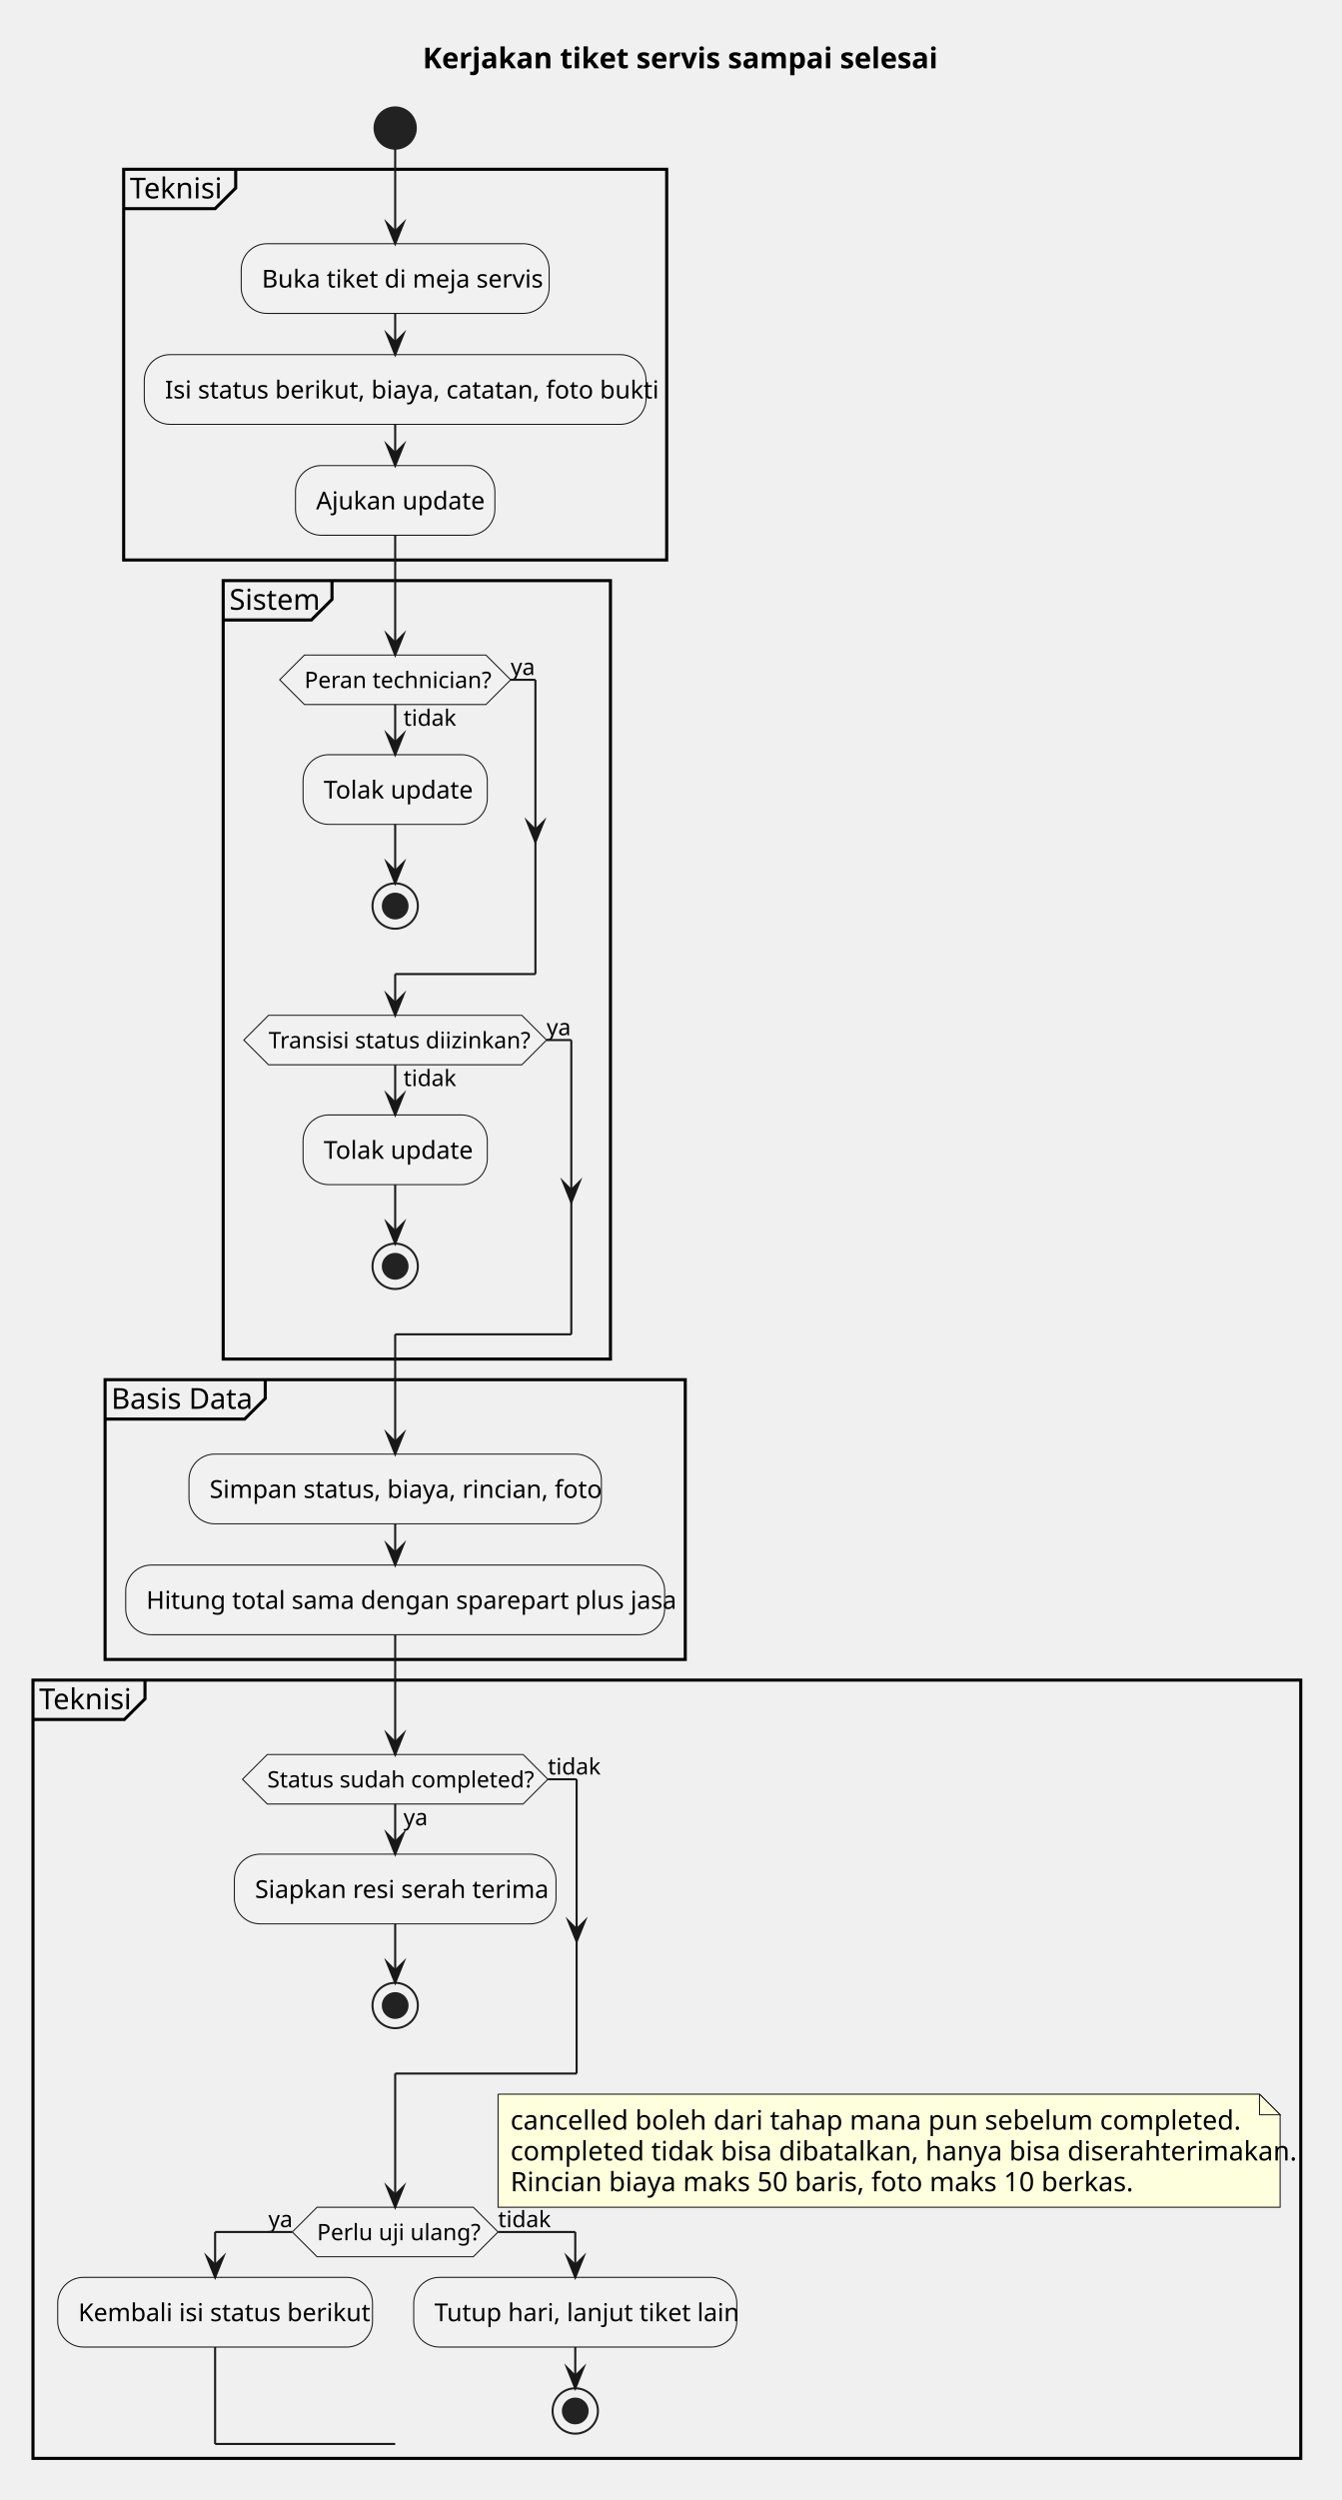
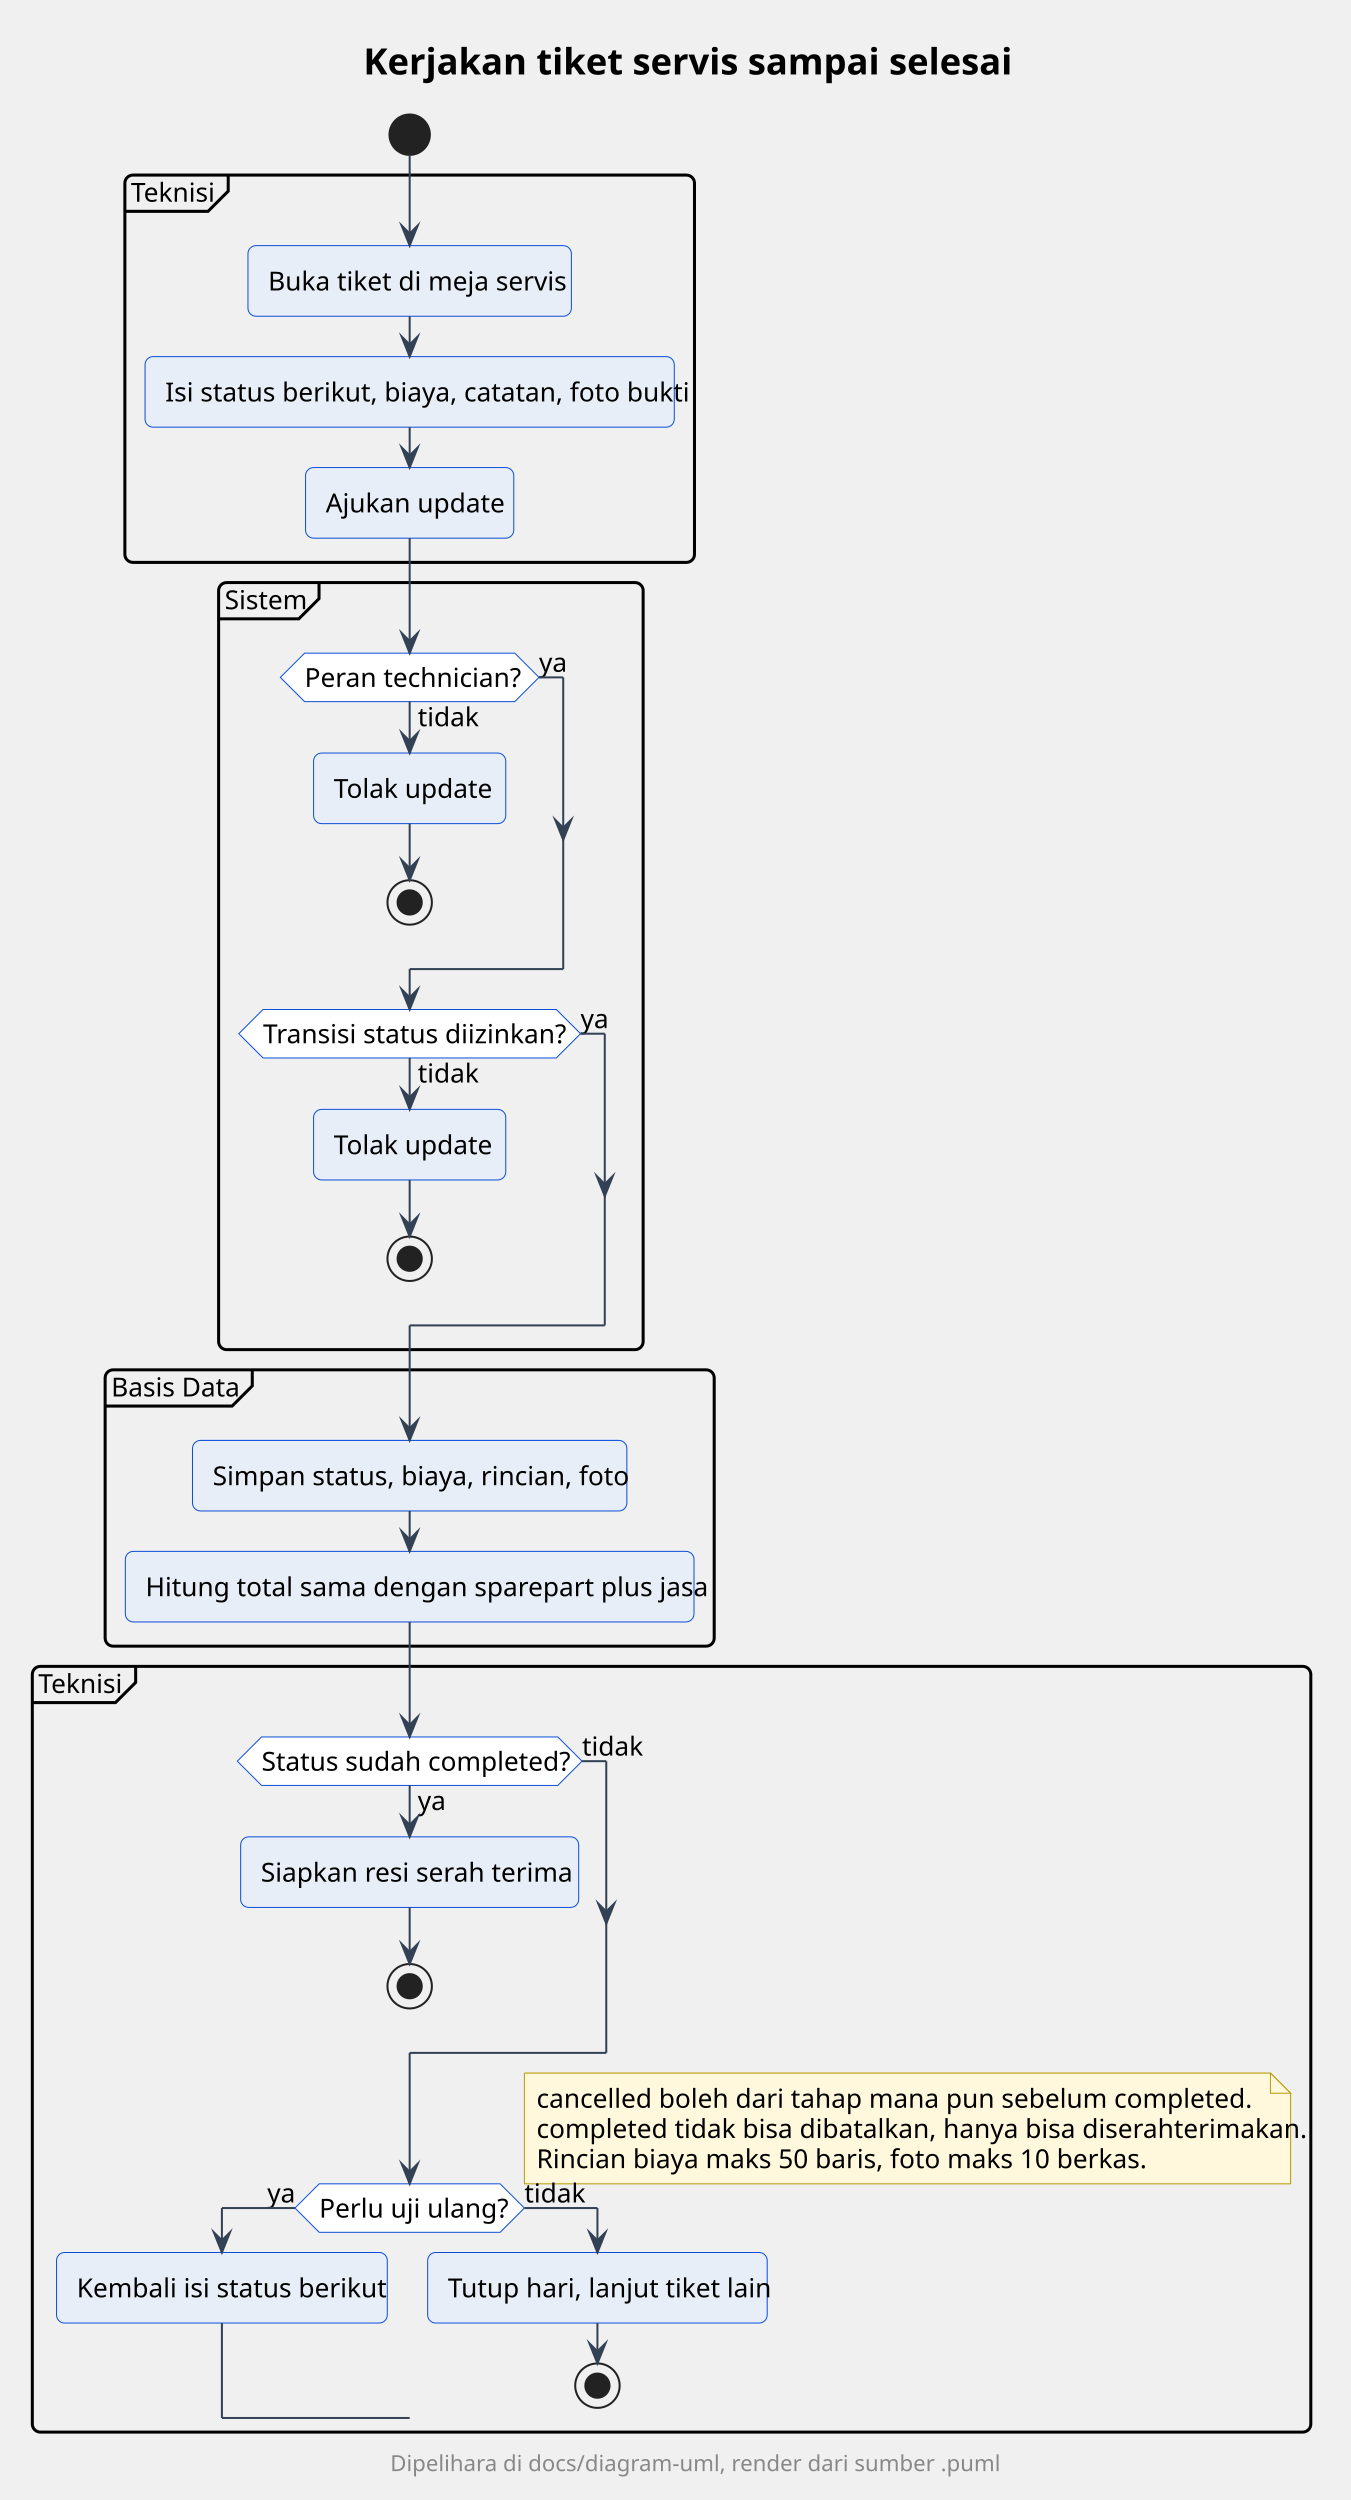
- <svg xmlns="http://www.w3.org/2000/svg" contentStyleType="text/css" data-diagram-type="ACTIVITY" height="1212px" preserveAspectRatio="none" style="width:651px;height:1212px;background:#FFFFFF;" version="1.1" viewBox="0 0 651 1212" width="651px" zoomAndPan="magnify">
+ <svg xmlns="http://www.w3.org/2000/svg" contentStyleType="text/css" data-diagram-type="ACTIVITY" height="1238px" preserveAspectRatio="none" style="width:669px;height:1238px;background:#FFFFFF;" version="1.1" viewBox="0 0 669 1238" width="669px" zoomAndPan="magnify">
  <defs />
  <g>
-     <g class="title" data-source-line="1">
-       <text fill="#000000" font-family="sans-serif" font-size="14" font-weight="700" lengthAdjust="spacing" textLength="238.93" x="205.072" y="33.132">Kerjakan tiket servis sampai selesai</text>
+     <g class="title" data-source-line="2">
+       <text fill="#000000" font-family="sans-serif" font-size="18" font-weight="700" lengthAdjust="spacing" textLength="307.195" x="179.958" y="36.884">Kerjakan tiket servis sampai selesai</text>
    </g>
-     <ellipse cx="191.726" cy="62.099" fill="#222222" rx="10" ry="10" style="stroke:#222222;stroke-width:1;" />
-     <rect fill="none" height="189.495" style="stroke:#000000;stroke-width:1.5;" width="263.453" x="59.999" y="82.099" />
-     <path d="M114.344,82.099 L114.344,91.197 L104.344,101.197 L59.999,101.197" fill="none" style="stroke:#000000;stroke-width:1.5;" />
-     <text fill="#000000" font-family="sans-serif" font-size="14" lengthAdjust="spacing" textLength="44.345" x="62.999" y="96.231">Teknisi</text>
-     <rect fill="#F1F1F1" height="33.799" rx="12.5" ry="12.5" style="stroke:#181818;stroke-width:0.5;" width="149.381" x="117.035" y="118.197" />
-     <text fill="#000000" font-family="sans-serif" font-size="12" lengthAdjust="spacing" textLength="129.381" x="127.035" y="139.453">Buka tiket di meja servis</text>
-     <rect fill="#F1F1F1" height="33.799" rx="12.5" ry="12.5" style="stroke:#181818;stroke-width:0.5;" width="243.453" x="69.999" y="171.996" />
-     <text fill="#000000" font-family="sans-serif" font-size="12" lengthAdjust="spacing" textLength="223.453" x="79.999" y="193.252">Isi status berikut, biaya, catatan, foto bukti</text>
-     <rect fill="#F1F1F1" height="33.799" rx="12.5" ry="12.5" style="stroke:#181818;stroke-width:0.5;" width="96.728" x="143.361" y="225.795" />
-     <text fill="#000000" font-family="sans-serif" font-size="12" lengthAdjust="spacing" textLength="76.728" x="153.361" y="247.051">Ajukan update</text>
-     <rect fill="none" height="377.546" style="stroke:#000000;stroke-width:1.5;" width="187.885" x="108.283" y="281.594" />
-     <path d="M161.069,281.594 L161.069,290.692 L151.069,300.692 L108.283,300.692" fill="none" style="stroke:#000000;stroke-width:1.5;" />
-     <text fill="#000000" font-family="sans-serif" font-size="14" lengthAdjust="spacing" textLength="42.786" x="111.283" y="295.726">Sistem</text>
-     <rect fill="#F1F1F1" height="33.799" rx="12.5" ry="12.5" style="stroke:#181818;stroke-width:0.5;" width="89.381" x="147.035" y="366.017" />
-     <text fill="#000000" font-family="sans-serif" font-size="12" lengthAdjust="spacing" textLength="69.381" x="157.035" y="387.273">Tolak update</text>
-     <ellipse cx="191.726" cy="439.416" fill="none" rx="11" ry="11" style="stroke:#222222;stroke-width:1;" />
-     <ellipse cx="191.726" cy="439.416" fill="#222222" rx="6" ry="6" style="stroke:#222222;stroke-width:1;" />
-     <polygon fill="#F1F1F1" points="147.696,317.692,235.755,317.692,247.755,329.692,235.755,341.692,147.696,341.692,135.696,329.692,147.696,317.692" style="stroke:#181818;stroke-width:0.5;stroke-linejoin:miter;stroke-miterlimit:10;" />
-     <text fill="#000000" font-family="sans-serif" font-size="11" lengthAdjust="spacing" textLength="23.235" x="195.726" y="352.01">tidak</text>
-     <text fill="#000000" font-family="sans-serif" font-size="11" lengthAdjust="spacing" textLength="88.059" x="147.696" y="333.686">Peran technician?</text>
-     <text fill="#000000" font-family="sans-serif" font-size="11" lengthAdjust="spacing" textLength="11.618" x="247.755" y="327.361">ya</text>
-     <rect fill="#F1F1F1" height="33.799" rx="12.5" ry="12.5" style="stroke:#181818;stroke-width:0.5;" width="89.381" x="147.035" y="540.741" />
-     <text fill="#000000" font-family="sans-serif" font-size="12" lengthAdjust="spacing" textLength="69.381" x="157.035" y="561.997">Tolak update</text>
-     <ellipse cx="191.726" cy="614.14" fill="none" rx="11" ry="11" style="stroke:#222222;stroke-width:1;" />
-     <ellipse cx="191.726" cy="614.14" fill="#222222" rx="6" ry="6" style="stroke:#222222;stroke-width:1;" />
-     <polygon fill="#F1F1F1" points="130.283,492.416,253.168,492.416,265.168,504.416,253.168,516.416,130.283,516.416,118.283,504.416,130.283,492.416" style="stroke:#181818;stroke-width:0.5;stroke-linejoin:miter;stroke-miterlimit:10;" />
-     <text fill="#000000" font-family="sans-serif" font-size="11" lengthAdjust="spacing" textLength="23.235" x="195.726" y="526.734">tidak</text>
-     <text fill="#000000" font-family="sans-serif" font-size="11" lengthAdjust="spacing" textLength="122.885" x="130.283" y="508.41">Transisi status diizinkan?</text>
-     <text fill="#000000" font-family="sans-serif" font-size="11" lengthAdjust="spacing" textLength="11.618" x="265.168" y="502.085">ya</text>
-     <rect fill="none" height="135.696" style="stroke:#000000;stroke-width:1.5;" width="281.482" x="50.984" y="669.14" />
-     <path d="M128.681,669.14 L128.681,678.239 L118.681,688.239 L50.984,688.239" fill="none" style="stroke:#000000;stroke-width:1.5;" />
-     <text fill="#000000" font-family="sans-serif" font-size="14" lengthAdjust="spacing" textLength="67.696" x="53.984" y="683.272">Basis Data</text>
-     <rect fill="#F1F1F1" height="33.799" rx="12.5" ry="12.5" style="stroke:#181818;stroke-width:0.5;" width="200.094" x="91.679" y="705.239" />
-     <text fill="#000000" font-family="sans-serif" font-size="12" lengthAdjust="spacing" textLength="180.094" x="101.679" y="726.495">Simpan status, biaya, rincian, foto</text>
-     <rect fill="#F1F1F1" height="33.799" rx="12.5" ry="12.5" style="stroke:#181818;stroke-width:0.5;" width="261.482" x="60.984" y="759.038" />
-     <text fill="#000000" font-family="sans-serif" font-size="12" lengthAdjust="spacing" textLength="241.482" x="70.984" y="780.293">Hitung total sama dengan sparepart plus jasa</text>
-     <rect fill="none" height="377.467" style="stroke:#000000;stroke-width:1.5;" width="615.073" x="16" y="814.836" />
-     <path d="M70.345,814.836 L70.345,823.935 L60.345,833.935 L16,833.935" fill="none" style="stroke:#000000;stroke-width:1.5;" />
-     <text fill="#000000" font-family="sans-serif" font-size="14" lengthAdjust="spacing" textLength="44.345" x="19" y="828.968">Teknisi</text>
-     <rect fill="#F1F1F1" height="33.799" rx="12.5" ry="12.5" style="stroke:#181818;stroke-width:0.5;" width="156.06" x="113.695" y="899.26" />
-     <text fill="#000000" font-family="sans-serif" font-size="12" lengthAdjust="spacing" textLength="136.06" x="123.695" y="920.515">Siapkan resi serah terima</text>
-     <ellipse cx="191.726" cy="972.659" fill="none" rx="11" ry="11" style="stroke:#222222;stroke-width:1;" />
-     <ellipse cx="191.726" cy="972.659" fill="#222222" rx="6" ry="6" style="stroke:#222222;stroke-width:1;" />
-     <polygon fill="#F1F1F1" points="129.657,850.935,253.794,850.935,265.794,862.935,253.794,874.935,129.657,874.935,117.657,862.935,129.657,850.935" style="stroke:#181818;stroke-width:0.5;stroke-linejoin:miter;stroke-miterlimit:10;" />
-     <text fill="#000000" font-family="sans-serif" font-size="11" lengthAdjust="spacing" textLength="11.618" x="195.726" y="885.253">ya</text>
-     <text fill="#000000" font-family="sans-serif" font-size="11" lengthAdjust="spacing" textLength="124.137" x="129.657" y="866.928">Status sudah completed?</text>
-     <text fill="#000000" font-family="sans-serif" font-size="11" lengthAdjust="spacing" textLength="23.235" x="265.794" y="860.604">tidak</text>
-     <path d="M241.64,1015.659 L241.64,1070.505 L621.073,1070.505 L621.073,1025.659 L611.073,1015.659 L241.64,1015.659" fill="#FEFFDD" style="stroke:#181818;stroke-width:0.5;" />
-     <path d="M611.073,1015.659 L611.073,1025.659 L621.073,1025.659 L611.073,1015.659" fill="#FEFFDD" style="stroke:#181818;stroke-width:0.5;" />
-     <text fill="#000000" font-family="sans-serif" font-size="13" lengthAdjust="spacing" textLength="333.163" x="247.64" y="1032.853">cancelled boleh dari tahap mana pun sebelum completed.</text>
-     <text fill="#000000" font-family="sans-serif" font-size="13" lengthAdjust="spacing" textLength="358.433" x="247.64" y="1047.802">completed tidak bisa dibatalkan, hanya bisa diserahterimakan.</text>
-     <text fill="#000000" font-family="sans-serif" font-size="13" lengthAdjust="spacing" textLength="290.469" x="247.64" y="1062.75">Rincian biaya maks 50 baris, foto maks 10 berkas.</text>
-     <polygon fill="#F1F1F1" points="153.811,1070.505,229.64,1070.505,241.64,1082.505,229.64,1094.505,153.811,1094.505,141.811,1082.505,153.811,1070.505" style="stroke:#181818;stroke-width:0.5;stroke-linejoin:miter;stroke-miterlimit:10;" />
-     <text fill="#000000" font-family="sans-serif" font-size="11" lengthAdjust="spacing" textLength="75.829" x="153.811" y="1086.498">Perlu uji ulang?</text>
-     <text fill="#000000" font-family="sans-serif" font-size="11" lengthAdjust="spacing" textLength="11.618" x="130.193" y="1080.174">ya</text>
-     <text fill="#000000" font-family="sans-serif" font-size="11" lengthAdjust="spacing" textLength="23.235" x="241.64" y="1080.174">tidak</text>
-     <rect fill="#F1F1F1" height="33.799" rx="12.5" ry="12.5" style="stroke:#181818;stroke-width:0.5;" width="152.721" x="28" y="1104.505" />
-     <text fill="#000000" font-family="sans-serif" font-size="12" lengthAdjust="spacing" textLength="132.721" x="38" y="1125.761">Kembali isi status berikut</text>
-     <rect fill="#F1F1F1" height="33.799" rx="12.5" ry="12.5" style="stroke:#181818;stroke-width:0.5;" width="156.74" x="200.721" y="1104.505" />
-     <text fill="#000000" font-family="sans-serif" font-size="12" lengthAdjust="spacing" textLength="136.74" x="210.721" y="1125.761">Tutup hari, lanjut tiket lain</text>
-     <ellipse cx="279.091" cy="1169.304" fill="none" rx="11" ry="11" style="stroke:#222222;stroke-width:1;" />
-     <ellipse cx="279.091" cy="1169.304" fill="#222222" rx="6" ry="6" style="stroke:#222222;stroke-width:1;" />
-     <line style="stroke:#181818;stroke-width:1;" x1="191.726" x2="191.726" y1="151.996" y2="171.996" />
-     <polygon fill="#181818" points="187.726,161.996,191.726,171.996,195.726,161.996,191.726,165.996" style="stroke:#181818;stroke-width:1;stroke-linejoin:miter;stroke-miterlimit:10;" />
-     <line style="stroke:#181818;stroke-width:1;" x1="191.726" x2="191.726" y1="205.795" y2="225.795" />
-     <polygon fill="#181818" points="187.726,215.795,191.726,225.795,195.726,215.795,191.726,219.795" style="stroke:#181818;stroke-width:1;stroke-linejoin:miter;stroke-miterlimit:10;" />
-     <line style="stroke:#181818;stroke-width:1;" x1="191.726" x2="191.726" y1="72.099" y2="118.197" />
-     <polygon fill="#181818" points="187.726,108.197,191.726,118.197,195.726,108.197,191.726,112.197" style="stroke:#181818;stroke-width:1;stroke-linejoin:miter;stroke-miterlimit:10;" />
-     <line style="stroke:#181818;stroke-width:1;" x1="191.726" x2="191.726" y1="399.816" y2="428.416" />
-     <polygon fill="#181818" points="187.726,418.416,191.726,428.416,195.726,418.416,191.726,422.416" style="stroke:#181818;stroke-width:1;stroke-linejoin:miter;stroke-miterlimit:10;" />
-     <line style="stroke:#181818;stroke-width:1;" x1="191.726" x2="191.726" y1="341.692" y2="366.017" />
-     <polygon fill="#181818" points="187.726,356.017,191.726,366.017,195.726,356.017,191.726,360.017" style="stroke:#181818;stroke-width:1;stroke-linejoin:miter;stroke-miterlimit:10;" />
-     <line style="stroke:#181818;stroke-width:1;" x1="247.755" x2="259.755" y1="329.692" y2="329.692" />
-     <polygon fill="#181818" points="255.755,398.416,259.755,408.416,263.755,398.416,259.755,402.416" style="stroke:#181818;stroke-width:1;stroke-linejoin:miter;stroke-miterlimit:10;" />
-     <line style="stroke:#181818;stroke-width:1;" x1="259.755" x2="259.755" y1="329.692" y2="472.416" />
-     <line style="stroke:#181818;stroke-width:1;" x1="259.755" x2="191.726" y1="472.416" y2="472.416" />
-     <line style="stroke:#181818;stroke-width:1;" x1="191.726" x2="191.726" y1="472.416" y2="492.416" />
-     <polygon fill="#181818" points="187.726,482.416,191.726,492.416,195.726,482.416,191.726,486.416" style="stroke:#181818;stroke-width:1;stroke-linejoin:miter;stroke-miterlimit:10;" />
-     <line style="stroke:#181818;stroke-width:1;" x1="191.726" x2="191.726" y1="574.54" y2="603.14" />
-     <polygon fill="#181818" points="187.726,593.14,191.726,603.14,195.726,593.14,191.726,597.14" style="stroke:#181818;stroke-width:1;stroke-linejoin:miter;stroke-miterlimit:10;" />
-     <line style="stroke:#181818;stroke-width:1;" x1="191.726" x2="191.726" y1="516.416" y2="540.741" />
-     <polygon fill="#181818" points="187.726,530.741,191.726,540.741,195.726,530.741,191.726,534.741" style="stroke:#181818;stroke-width:1;stroke-linejoin:miter;stroke-miterlimit:10;" />
-     <line style="stroke:#181818;stroke-width:1;" x1="265.168" x2="277.168" y1="504.416" y2="504.416" />
-     <polygon fill="#181818" points="273.168,573.14,277.168,583.14,281.168,573.14,277.168,577.14" style="stroke:#181818;stroke-width:1;stroke-linejoin:miter;stroke-miterlimit:10;" />
-     <line style="stroke:#181818;stroke-width:1;" x1="277.168" x2="277.168" y1="504.416" y2="647.14" />
-     <line style="stroke:#181818;stroke-width:1;" x1="277.168" x2="191.726" y1="647.14" y2="647.14" />
-     <line style="stroke:#181818;stroke-width:1;" x1="191.726" x2="191.726" y1="647.14" y2="705.239" />
-     <polygon fill="#181818" points="187.726,695.239,191.726,705.239,195.726,695.239,191.726,699.239" style="stroke:#181818;stroke-width:1;stroke-linejoin:miter;stroke-miterlimit:10;" />
-     <line style="stroke:#181818;stroke-width:1;" x1="191.726" x2="191.726" y1="259.594" y2="317.692" />
-     <polygon fill="#181818" points="187.726,307.692,191.726,317.692,195.726,307.692,191.726,311.692" style="stroke:#181818;stroke-width:1;stroke-linejoin:miter;stroke-miterlimit:10;" />
-     <line style="stroke:#181818;stroke-width:1;" x1="191.726" x2="191.726" y1="739.038" y2="759.038" />
-     <polygon fill="#181818" points="187.726,749.038,191.726,759.038,195.726,749.038,191.726,753.038" style="stroke:#181818;stroke-width:1;stroke-linejoin:miter;stroke-miterlimit:10;" />
-     <line style="stroke:#181818;stroke-width:1;" x1="191.726" x2="191.726" y1="933.058" y2="961.659" />
-     <polygon fill="#181818" points="187.726,951.659,191.726,961.659,195.726,951.659,191.726,955.659" style="stroke:#181818;stroke-width:1;stroke-linejoin:miter;stroke-miterlimit:10;" />
-     <line style="stroke:#181818;stroke-width:1;" x1="191.726" x2="191.726" y1="874.935" y2="899.26" />
-     <polygon fill="#181818" points="187.726,889.26,191.726,899.26,195.726,889.26,191.726,893.26" style="stroke:#181818;stroke-width:1;stroke-linejoin:miter;stroke-miterlimit:10;" />
-     <line style="stroke:#181818;stroke-width:1;" x1="265.794" x2="279.756" y1="862.935" y2="862.935" />
-     <polygon fill="#181818" points="275.756,931.659,279.756,941.659,283.756,931.659,279.756,935.659" style="stroke:#181818;stroke-width:1;stroke-linejoin:miter;stroke-miterlimit:10;" />
-     <line style="stroke:#181818;stroke-width:1;" x1="279.756" x2="279.756" y1="862.935" y2="1005.659" />
-     <line style="stroke:#181818;stroke-width:1;" x1="279.756" x2="191.726" y1="1005.659" y2="1005.659" />
-     <line style="stroke:#181818;stroke-width:1;" x1="191.726" x2="191.726" y1="1005.659" y2="1070.505" />
-     <polygon fill="#181818" points="187.726,1060.505,191.726,1070.505,195.726,1060.505,191.726,1064.505" style="stroke:#181818;stroke-width:1;stroke-linejoin:miter;stroke-miterlimit:10;" />
-     <line style="stroke:#181818;stroke-width:1;" x1="279.091" x2="279.091" y1="1138.304" y2="1158.304" />
-     <polygon fill="#181818" points="275.091,1148.304,279.091,1158.304,283.091,1148.304,279.091,1152.304" style="stroke:#181818;stroke-width:1;stroke-linejoin:miter;stroke-miterlimit:10;" />
-     <line style="stroke:#181818;stroke-width:1;" x1="141.811" x2="104.36" y1="1082.505" y2="1082.505" />
-     <line style="stroke:#181818;stroke-width:1;" x1="104.36" x2="104.36" y1="1082.505" y2="1104.505" />
-     <polygon fill="#181818" points="100.36,1094.505,104.36,1104.505,108.36,1094.505,104.36,1098.505" style="stroke:#181818;stroke-width:1;stroke-linejoin:miter;stroke-miterlimit:10;" />
-     <line style="stroke:#181818;stroke-width:1;" x1="241.64" x2="279.091" y1="1082.505" y2="1082.505" />
-     <line style="stroke:#181818;stroke-width:1;" x1="279.091" x2="279.091" y1="1082.505" y2="1104.505" />
-     <polygon fill="#181818" points="275.091,1094.505,279.091,1104.505,283.091,1094.505,279.091,1098.505" style="stroke:#181818;stroke-width:1;stroke-linejoin:miter;stroke-miterlimit:10;" />
-     <line style="stroke:#181818;stroke-width:1;" x1="104.36" x2="104.36" y1="1138.304" y2="1185.304" />
-     <line style="stroke:#181818;stroke-width:1;" x1="104.36" x2="191.726" y1="1185.304" y2="1185.304" />
-     <line style="stroke:#181818;stroke-width:1;" x1="191.726" x2="191.726" y1="792.836" y2="850.935" />
-     <polygon fill="#181818" points="187.726,840.935,191.726,850.935,195.726,840.935,191.726,844.935" style="stroke:#181818;stroke-width:1;stroke-linejoin:miter;stroke-miterlimit:10;" />
+     <ellipse cx="202.869" cy="66.698" fill="#222222" rx="10" ry="10" style="stroke:#222222;stroke-width:1;" />
+     <rect fill="none" height="191.795" rx="4" ry="4" style="stroke:#000000;stroke-width:1.5;" width="282.074" x="61.832" y="86.698" />
+     <path d="M113.01,86.698 L113.01,94.647 L103.01,104.647 L61.832,104.647" fill="none" style="stroke:#000000;stroke-width:1.5;" />
+     <text fill="#000000" font-family="sans-serif" font-size="13" lengthAdjust="spacing" textLength="41.177" x="64.832" y="99.892">Teknisi</text>
+     <rect fill="#E8EEF7" height="34.949" rx="4" ry="4" style="stroke:#0B4ED8;stroke-width:0.5;" width="160.163" x="122.788" y="121.647" />
+     <text fill="#000000" font-family="sans-serif" font-size="13" lengthAdjust="spacing" textLength="140.163" x="132.788" y="143.841">Buka tiket di meja servis</text>
+     <rect fill="#E8EEF7" height="34.949" rx="4" ry="4" style="stroke:#0B4ED8;stroke-width:0.5;" width="262.074" x="71.832" y="176.596" />
+     <text fill="#000000" font-family="sans-serif" font-size="13" lengthAdjust="spacing" textLength="242.074" x="81.832" y="198.79">Isi status berikut, biaya, catatan, foto bukti</text>
+     <rect fill="#E8EEF7" height="34.949" rx="4" ry="4" style="stroke:#0B4ED8;stroke-width:0.5;" width="103.123" x="151.308" y="231.544" />
+     <text fill="#000000" font-family="sans-serif" font-size="13" lengthAdjust="spacing" textLength="83.123" x="161.308" y="253.738">Ajukan update</text>
+     <rect fill="none" height="379.846" rx="4" ry="4" style="stroke:#000000;stroke-width:1.5;" width="210.228" x="108.255" y="288.493" />
+     <path d="M157.985,288.493 L157.985,296.442 L147.985,306.442 L108.255,306.442" fill="none" style="stroke:#000000;stroke-width:1.5;" />
+     <text fill="#000000" font-family="sans-serif" font-size="13" lengthAdjust="spacing" textLength="39.73" x="111.255" y="301.687">Sistem</text>
+     <rect fill="#E8EEF7" height="34.949" rx="4" ry="4" style="stroke:#0B4ED8;stroke-width:0.5;" width="95.163" x="155.288" y="372.916" />
+     <text fill="#000000" font-family="sans-serif" font-size="13" lengthAdjust="spacing" textLength="75.163" x="165.288" y="395.11">Tolak update</text>
+     <ellipse cx="202.869" cy="446.891" fill="none" rx="11" ry="11" style="stroke:#222222;stroke-width:1;" />
+     <ellipse cx="202.869" cy="446.891" fill="#222222" rx="6" ry="6" style="stroke:#222222;stroke-width:1;" />
+     <polygon fill="#FFFFFF" points="150.834,323.442,254.904,323.442,266.904,335.442,254.904,347.442,150.834,347.442,138.834,335.442,150.834,323.442" style="stroke:#0B4ED8;stroke-width:0.5;stroke-linejoin:miter;stroke-miterlimit:10;" />
+     <text fill="#000000" font-family="sans-serif" font-size="13" lengthAdjust="spacing" textLength="27.46" x="206.869" y="359.636">tidak</text>
+     <text fill="#000000" font-family="sans-serif" font-size="13" lengthAdjust="spacing" textLength="104.07" x="150.834" y="340.161">Peran technician?</text>
+     <text fill="#000000" font-family="sans-serif" font-size="13" lengthAdjust="spacing" textLength="13.73" x="266.904" y="332.687">ya</text>
+     <rect fill="#E8EEF7" height="34.949" rx="4" ry="4" style="stroke:#0B4ED8;stroke-width:0.5;" width="95.163" x="155.288" y="549.365" />
+     <text fill="#000000" font-family="sans-serif" font-size="13" lengthAdjust="spacing" textLength="75.163" x="165.288" y="571.559">Tolak update</text>
+     <ellipse cx="202.869" cy="623.339" fill="none" rx="11" ry="11" style="stroke:#222222;stroke-width:1;" />
+     <ellipse cx="202.869" cy="623.339" fill="#222222" rx="6" ry="6" style="stroke:#222222;stroke-width:1;" />
+     <polygon fill="#FFFFFF" points="130.255,499.891,275.483,499.891,287.483,511.891,275.483,523.891,130.255,523.891,118.255,511.891,130.255,499.891" style="stroke:#0B4ED8;stroke-width:0.5;stroke-linejoin:miter;stroke-miterlimit:10;" />
+     <text fill="#000000" font-family="sans-serif" font-size="13" lengthAdjust="spacing" textLength="27.46" x="206.869" y="536.085">tidak</text>
+     <text fill="#000000" font-family="sans-serif" font-size="13" lengthAdjust="spacing" textLength="145.228" x="130.255" y="516.61">Transisi status diizinkan?</text>
+     <text fill="#000000" font-family="sans-serif" font-size="13" lengthAdjust="spacing" textLength="13.73" x="287.483" y="509.136">ya</text>
+     <rect fill="none" height="136.846" rx="4" ry="4" style="stroke:#000000;stroke-width:1.5;" width="301.606" x="52.066" y="678.339" />
+     <path d="M124.927,678.339 L124.927,686.288 L114.927,696.288 L52.066,696.288" fill="none" style="stroke:#000000;stroke-width:1.5;" />
+     <text fill="#000000" font-family="sans-serif" font-size="13" lengthAdjust="spacing" textLength="62.861" x="55.066" y="691.533">Basis Data</text>
+     <rect fill="#E8EEF7" height="34.949" rx="4" ry="4" style="stroke:#0B4ED8;stroke-width:0.5;" width="215.102" x="95.319" y="713.288" />
+     <text fill="#000000" font-family="sans-serif" font-size="13" lengthAdjust="spacing" textLength="195.102" x="105.319" y="735.482">Simpan status, biaya, rincian, foto</text>
+     <rect fill="#E8EEF7" height="34.949" rx="4" ry="4" style="stroke:#0B4ED8;stroke-width:0.5;" width="281.606" x="62.066" y="768.237" />
+     <text fill="#000000" font-family="sans-serif" font-size="13" lengthAdjust="spacing" textLength="261.606" x="72.066" y="790.431">Hitung total sama dengan sparepart plus jasa</text>
+     <rect fill="none" height="379.192" rx="4" ry="4" style="stroke:#000000;stroke-width:1.5;" width="633.111" x="16" y="825.186" />
+     <path d="M67.177,825.186 L67.177,833.134 L57.177,843.134 L16,843.134" fill="none" style="stroke:#000000;stroke-width:1.5;" />
+     <text fill="#000000" font-family="sans-serif" font-size="13" lengthAdjust="spacing" textLength="41.177" x="19" y="838.379">Teknisi</text>
+     <rect fill="#E8EEF7" height="34.949" rx="4" ry="4" style="stroke:#0B4ED8;stroke-width:0.5;" width="167.399" x="119.17" y="909.609" />
+     <text fill="#000000" font-family="sans-serif" font-size="13" lengthAdjust="spacing" textLength="147.399" x="129.17" y="931.803">Siapkan resi serah terima</text>
+     <ellipse cx="202.869" cy="983.583" fill="none" rx="11" ry="11" style="stroke:#222222;stroke-width:1;" />
+     <ellipse cx="202.869" cy="983.583" fill="#222222" rx="6" ry="6" style="stroke:#222222;stroke-width:1;" />
+     <polygon fill="#FFFFFF" points="129.516,860.134,276.223,860.134,288.223,872.134,276.223,884.134,129.516,884.134,117.516,872.134,129.516,860.134" style="stroke:#0B4ED8;stroke-width:0.5;stroke-linejoin:miter;stroke-miterlimit:10;" />
+     <text fill="#000000" font-family="sans-serif" font-size="13" lengthAdjust="spacing" textLength="13.73" x="206.869" y="896.328">ya</text>
+     <text fill="#000000" font-family="sans-serif" font-size="13" lengthAdjust="spacing" textLength="146.707" x="129.516" y="876.854">Status sudah completed?</text>
+     <text fill="#000000" font-family="sans-serif" font-size="13" lengthAdjust="spacing" textLength="27.46" x="288.223" y="869.379">tidak</text>
+     <path d="M259.678,1026.583 L259.678,1081.429 L639.111,1081.429 L639.111,1036.583 L629.111,1026.583 L259.678,1026.583" fill="#FFF8DC" style="stroke:#B89B00;stroke-width:0.5;" />
+     <path d="M629.111,1026.583 L629.111,1036.583 L639.111,1036.583 L629.111,1026.583" fill="#FFF8DC" style="stroke:#B89B00;stroke-width:0.5;" />
+     <text fill="#000000" font-family="sans-serif" font-size="13" lengthAdjust="spacing" textLength="333.163" x="265.678" y="1043.777">cancelled boleh dari tahap mana pun sebelum completed.</text>
+     <text fill="#000000" font-family="sans-serif" font-size="13" lengthAdjust="spacing" textLength="358.433" x="265.678" y="1058.726">completed tidak bisa dibatalkan, hanya bisa diserahterimakan.</text>
+     <text fill="#000000" font-family="sans-serif" font-size="13" lengthAdjust="spacing" textLength="290.469" x="265.678" y="1073.674">Rincian biaya maks 50 baris, foto maks 10 berkas.</text>
+     <polygon fill="#FFFFFF" points="158.061,1081.429,247.678,1081.429,259.678,1093.429,247.678,1105.429,158.061,1105.429,146.061,1093.429,158.061,1081.429" style="stroke:#0B4ED8;stroke-width:0.5;stroke-linejoin:miter;stroke-miterlimit:10;" />
+     <text fill="#000000" font-family="sans-serif" font-size="13" lengthAdjust="spacing" textLength="89.616" x="158.061" y="1098.149">Perlu uji ulang?</text>
+     <text fill="#000000" font-family="sans-serif" font-size="13" lengthAdjust="spacing" textLength="13.73" x="132.331" y="1090.674">ya</text>
+     <text fill="#000000" font-family="sans-serif" font-size="13" lengthAdjust="spacing" textLength="27.46" x="259.678" y="1090.674">tidak</text>
+     <rect fill="#E8EEF7" height="34.949" rx="4" ry="4" style="stroke:#0B4ED8;stroke-width:0.5;" width="163.781" x="28" y="1115.429" />
+     <text fill="#000000" font-family="sans-serif" font-size="13" lengthAdjust="spacing" textLength="143.781" x="38" y="1137.623">Kembali isi status berikut</text>
+     <rect fill="#E8EEF7" height="34.949" rx="4" ry="4" style="stroke:#0B4ED8;stroke-width:0.5;" width="168.135" x="211.781" y="1115.429" />
+     <text fill="#000000" font-family="sans-serif" font-size="13" lengthAdjust="spacing" textLength="148.135" x="221.781" y="1137.623">Tutup hari, lanjut tiket lain</text>
+     <ellipse cx="295.848" cy="1181.378" fill="none" rx="11" ry="11" style="stroke:#222222;stroke-width:1;" />
+     <ellipse cx="295.848" cy="1181.378" fill="#222222" rx="6" ry="6" style="stroke:#222222;stroke-width:1;" />
+     <line style="stroke:#334155;stroke-width:1;" x1="202.869" x2="202.869" y1="156.596" y2="176.596" />
+     <polygon fill="#334155" points="198.869,166.596,202.869,176.596,206.869,166.596,202.869,170.596" style="stroke:#334155;stroke-width:1;stroke-linejoin:miter;stroke-miterlimit:10;" />
+     <line style="stroke:#334155;stroke-width:1;" x1="202.869" x2="202.869" y1="211.544" y2="231.544" />
+     <polygon fill="#334155" points="198.869,221.544,202.869,231.544,206.869,221.544,202.869,225.544" style="stroke:#334155;stroke-width:1;stroke-linejoin:miter;stroke-miterlimit:10;" />
+     <line style="stroke:#334155;stroke-width:1;" x1="202.869" x2="202.869" y1="76.698" y2="121.647" />
+     <polygon fill="#334155" points="198.869,111.647,202.869,121.647,206.869,111.647,202.869,115.647" style="stroke:#334155;stroke-width:1;stroke-linejoin:miter;stroke-miterlimit:10;" />
+     <line style="stroke:#334155;stroke-width:1;" x1="202.869" x2="202.869" y1="407.865" y2="435.891" />
+     <polygon fill="#334155" points="198.869,425.891,202.869,435.891,206.869,425.891,202.869,429.891" style="stroke:#334155;stroke-width:1;stroke-linejoin:miter;stroke-miterlimit:10;" />
+     <line style="stroke:#334155;stroke-width:1;" x1="202.869" x2="202.869" y1="347.442" y2="372.916" />
+     <polygon fill="#334155" points="198.869,362.916,202.869,372.916,206.869,362.916,202.869,366.916" style="stroke:#334155;stroke-width:1;stroke-linejoin:miter;stroke-miterlimit:10;" />
+     <line style="stroke:#334155;stroke-width:1;" x1="266.904" x2="278.904" y1="335.442" y2="335.442" />
+     <polygon fill="#334155" points="274.904,405.891,278.904,415.891,282.904,405.891,278.904,409.891" style="stroke:#334155;stroke-width:1;stroke-linejoin:miter;stroke-miterlimit:10;" />
+     <line style="stroke:#334155;stroke-width:1;" x1="278.904" x2="278.904" y1="335.442" y2="479.891" />
+     <line style="stroke:#334155;stroke-width:1;" x1="278.904" x2="202.869" y1="479.891" y2="479.891" />
+     <line style="stroke:#334155;stroke-width:1;" x1="202.869" x2="202.869" y1="479.891" y2="499.891" />
+     <polygon fill="#334155" points="198.869,489.891,202.869,499.891,206.869,489.891,202.869,493.891" style="stroke:#334155;stroke-width:1;stroke-linejoin:miter;stroke-miterlimit:10;" />
+     <line style="stroke:#334155;stroke-width:1;" x1="202.869" x2="202.869" y1="584.314" y2="612.339" />
+     <polygon fill="#334155" points="198.869,602.339,202.869,612.339,206.869,602.339,202.869,606.339" style="stroke:#334155;stroke-width:1;stroke-linejoin:miter;stroke-miterlimit:10;" />
+     <line style="stroke:#334155;stroke-width:1;" x1="202.869" x2="202.869" y1="523.891" y2="549.365" />
+     <polygon fill="#334155" points="198.869,539.365,202.869,549.365,206.869,539.365,202.869,543.365" style="stroke:#334155;stroke-width:1;stroke-linejoin:miter;stroke-miterlimit:10;" />
+     <line style="stroke:#334155;stroke-width:1;" x1="287.483" x2="299.483" y1="511.891" y2="511.891" />
+     <polygon fill="#334155" points="295.483,582.339,299.483,592.339,303.483,582.339,299.483,586.339" style="stroke:#334155;stroke-width:1;stroke-linejoin:miter;stroke-miterlimit:10;" />
+     <line style="stroke:#334155;stroke-width:1;" x1="299.483" x2="299.483" y1="511.891" y2="656.339" />
+     <line style="stroke:#334155;stroke-width:1;" x1="299.483" x2="202.869" y1="656.339" y2="656.339" />
+     <line style="stroke:#334155;stroke-width:1;" x1="202.869" x2="202.869" y1="656.339" y2="713.288" />
+     <polygon fill="#334155" points="198.869,703.288,202.869,713.288,206.869,703.288,202.869,707.288" style="stroke:#334155;stroke-width:1;stroke-linejoin:miter;stroke-miterlimit:10;" />
+     <line style="stroke:#334155;stroke-width:1;" x1="202.869" x2="202.869" y1="266.493" y2="323.442" />
+     <polygon fill="#334155" points="198.869,313.442,202.869,323.442,206.869,313.442,202.869,317.442" style="stroke:#334155;stroke-width:1;stroke-linejoin:miter;stroke-miterlimit:10;" />
+     <line style="stroke:#334155;stroke-width:1;" x1="202.869" x2="202.869" y1="748.237" y2="768.237" />
+     <polygon fill="#334155" points="198.869,758.237,202.869,768.237,206.869,758.237,202.869,762.237" style="stroke:#334155;stroke-width:1;stroke-linejoin:miter;stroke-miterlimit:10;" />
+     <line style="stroke:#334155;stroke-width:1;" x1="202.869" x2="202.869" y1="944.557" y2="972.583" />
+     <polygon fill="#334155" points="198.869,962.583,202.869,972.583,206.869,962.583,202.869,966.583" style="stroke:#334155;stroke-width:1;stroke-linejoin:miter;stroke-miterlimit:10;" />
+     <line style="stroke:#334155;stroke-width:1;" x1="202.869" x2="202.869" y1="884.134" y2="909.609" />
+     <polygon fill="#334155" points="198.869,899.609,202.869,909.609,206.869,899.609,202.869,903.609" style="stroke:#334155;stroke-width:1;stroke-linejoin:miter;stroke-miterlimit:10;" />
+     <line style="stroke:#334155;stroke-width:1;" x1="288.223" x2="300.223" y1="872.134" y2="872.134" />
+     <polygon fill="#334155" points="296.223,942.583,300.223,952.583,304.223,942.583,300.223,946.583" style="stroke:#334155;stroke-width:1;stroke-linejoin:miter;stroke-miterlimit:10;" />
+     <line style="stroke:#334155;stroke-width:1;" x1="300.223" x2="300.223" y1="872.134" y2="1016.583" />
+     <line style="stroke:#334155;stroke-width:1;" x1="300.223" x2="202.869" y1="1016.583" y2="1016.583" />
+     <line style="stroke:#334155;stroke-width:1;" x1="202.869" x2="202.869" y1="1016.583" y2="1081.429" />
+     <polygon fill="#334155" points="198.869,1071.429,202.869,1081.429,206.869,1071.429,202.869,1075.429" style="stroke:#334155;stroke-width:1;stroke-linejoin:miter;stroke-miterlimit:10;" />
+     <line style="stroke:#334155;stroke-width:1;" x1="295.848" x2="295.848" y1="1150.378" y2="1170.378" />
+     <polygon fill="#334155" points="291.848,1160.378,295.848,1170.378,299.848,1160.378,295.848,1164.378" style="stroke:#334155;stroke-width:1;stroke-linejoin:miter;stroke-miterlimit:10;" />
+     <line style="stroke:#334155;stroke-width:1;" x1="146.061" x2="109.89" y1="1093.429" y2="1093.429" />
+     <line style="stroke:#334155;stroke-width:1;" x1="109.89" x2="109.89" y1="1093.429" y2="1115.429" />
+     <polygon fill="#334155" points="105.89,1105.429,109.89,1115.429,113.89,1105.429,109.89,1109.429" style="stroke:#334155;stroke-width:1;stroke-linejoin:miter;stroke-miterlimit:10;" />
+     <line style="stroke:#334155;stroke-width:1;" x1="259.678" x2="295.848" y1="1093.429" y2="1093.429" />
+     <line style="stroke:#334155;stroke-width:1;" x1="295.848" x2="295.848" y1="1093.429" y2="1115.429" />
+     <polygon fill="#334155" points="291.848,1105.429,295.848,1115.429,299.848,1105.429,295.848,1109.429" style="stroke:#334155;stroke-width:1;stroke-linejoin:miter;stroke-miterlimit:10;" />
+     <line style="stroke:#334155;stroke-width:1;" x1="109.89" x2="109.89" y1="1150.378" y2="1197.378" />
+     <line style="stroke:#334155;stroke-width:1;" x1="109.89" x2="202.869" y1="1197.378" y2="1197.378" />
+     <line style="stroke:#334155;stroke-width:1;" x1="202.869" x2="202.869" y1="803.186" y2="860.134" />
+     <polygon fill="#334155" points="198.869,850.134,202.869,860.134,206.869,850.134,202.869,854.134" style="stroke:#334155;stroke-width:1;stroke-linejoin:miter;stroke-miterlimit:10;" />
+     <g class="footer" data-source-line="42">
+       <text fill="#888888" font-family="sans-serif" font-size="11" lengthAdjust="spacing" textLength="280.618" x="193.246" y="1223.696">Dipelihara di docs/diagram-uml, render dari sumber .puml</text>
+     </g>
  </g>
</svg>
